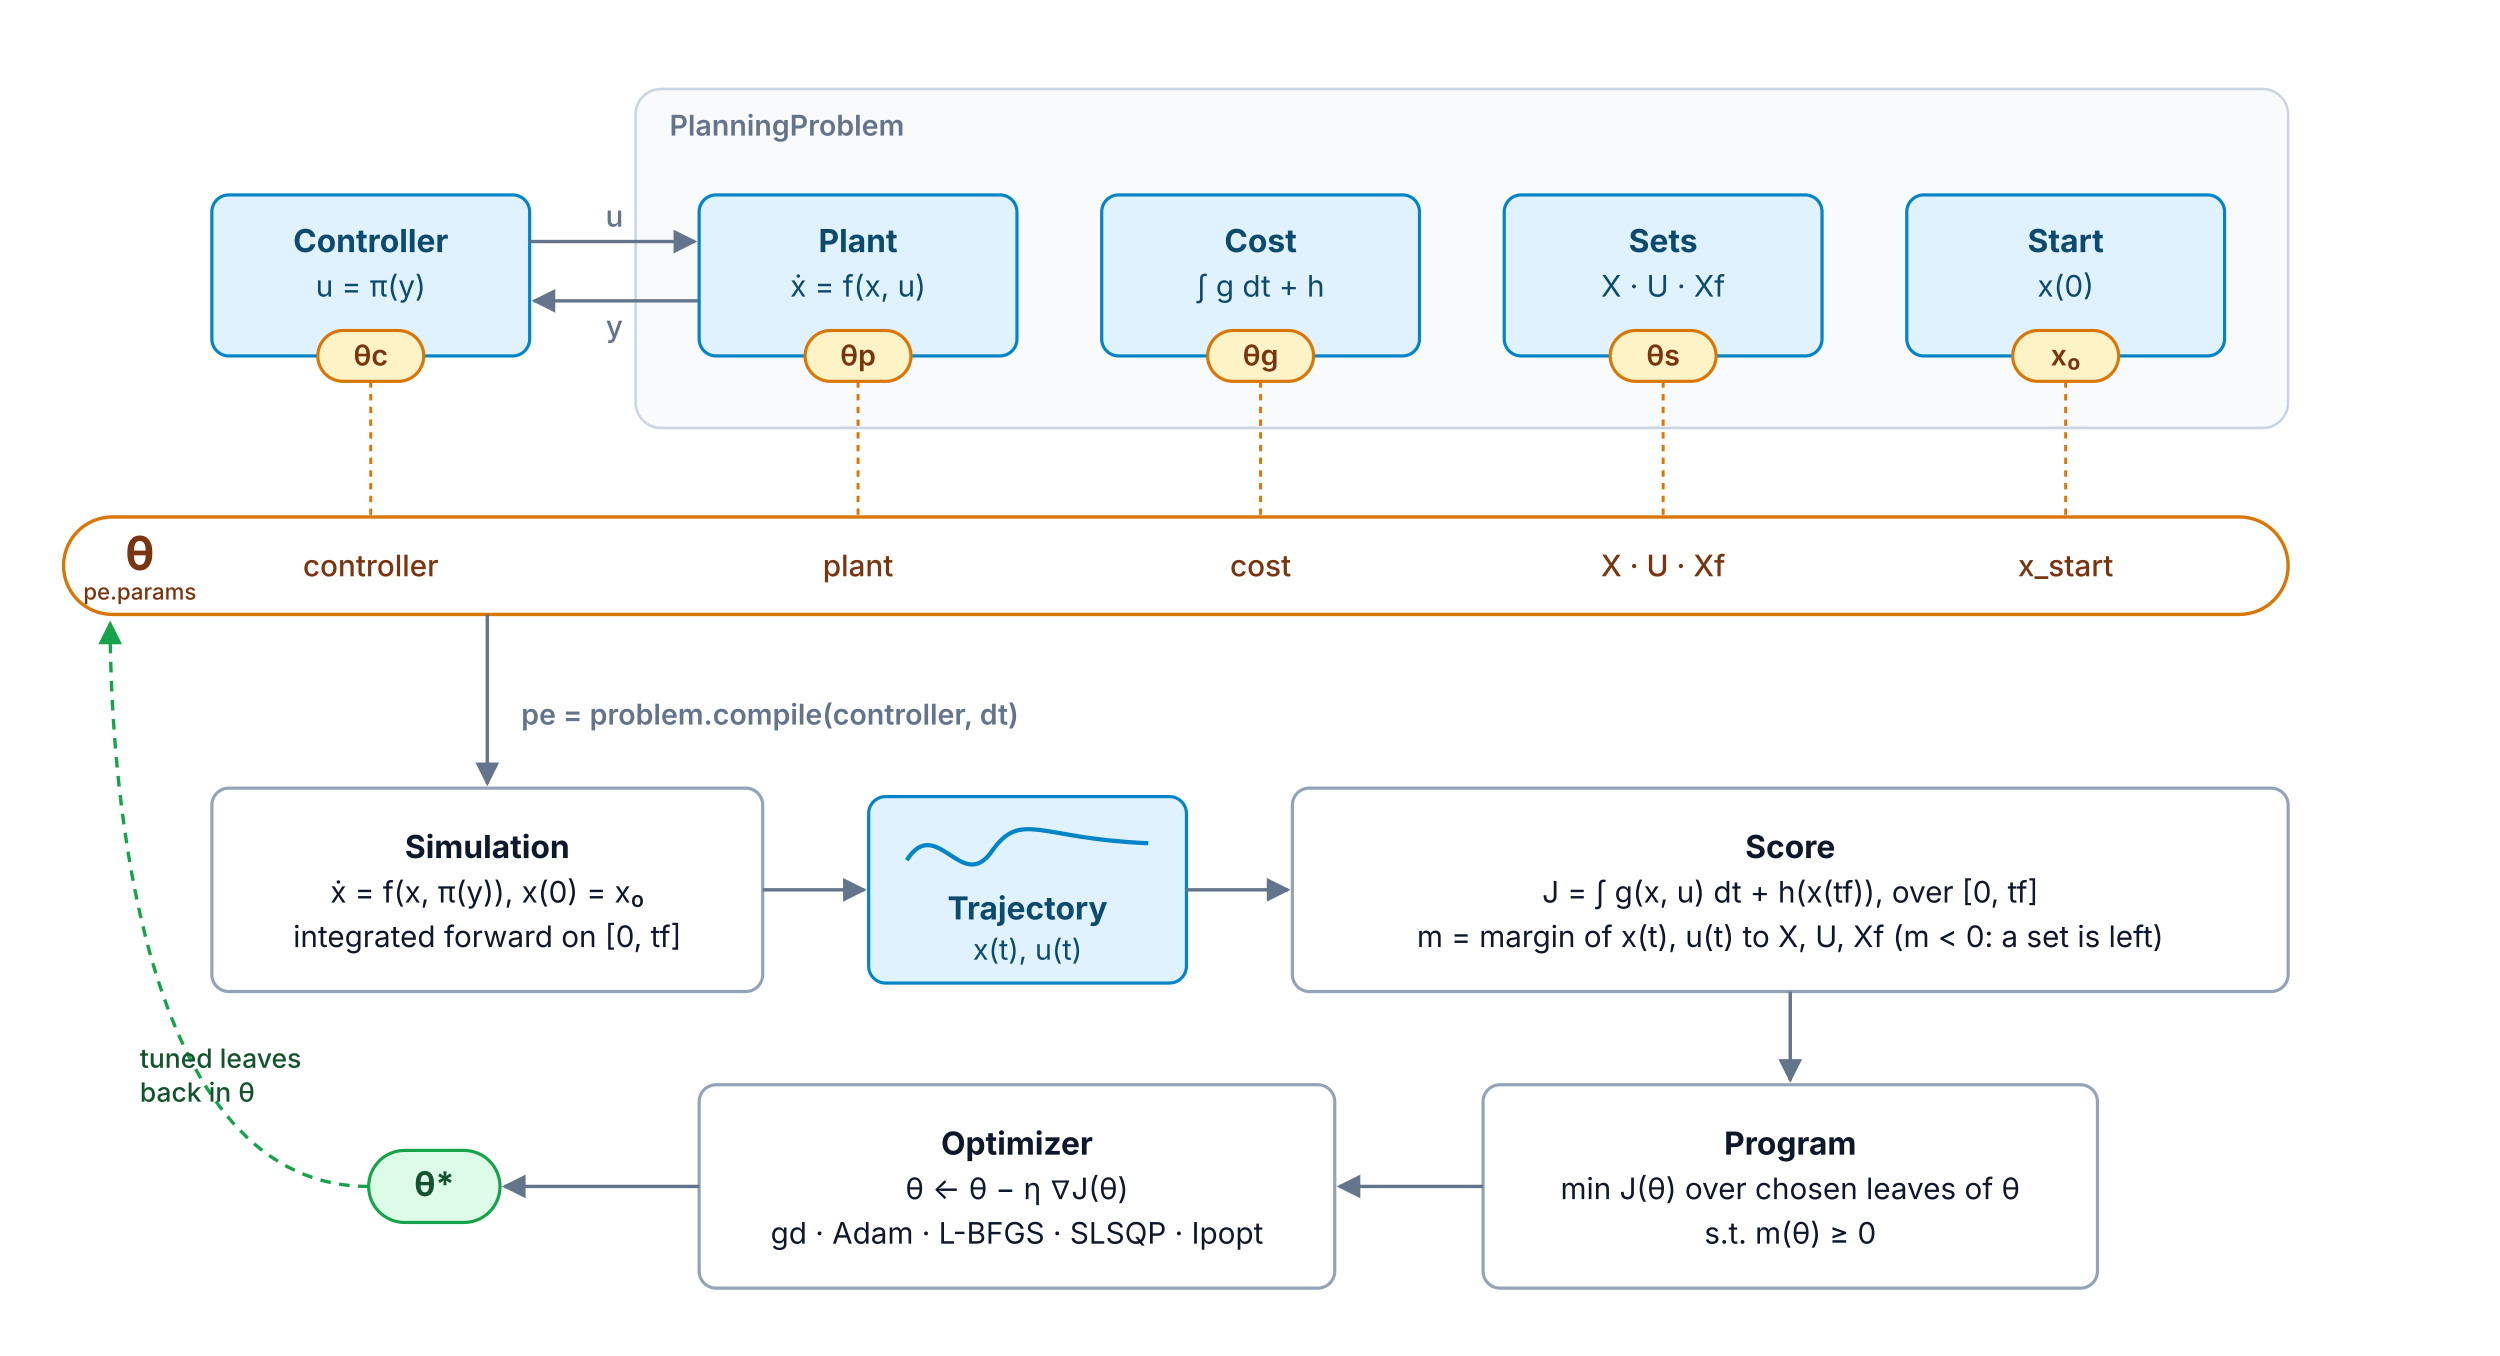
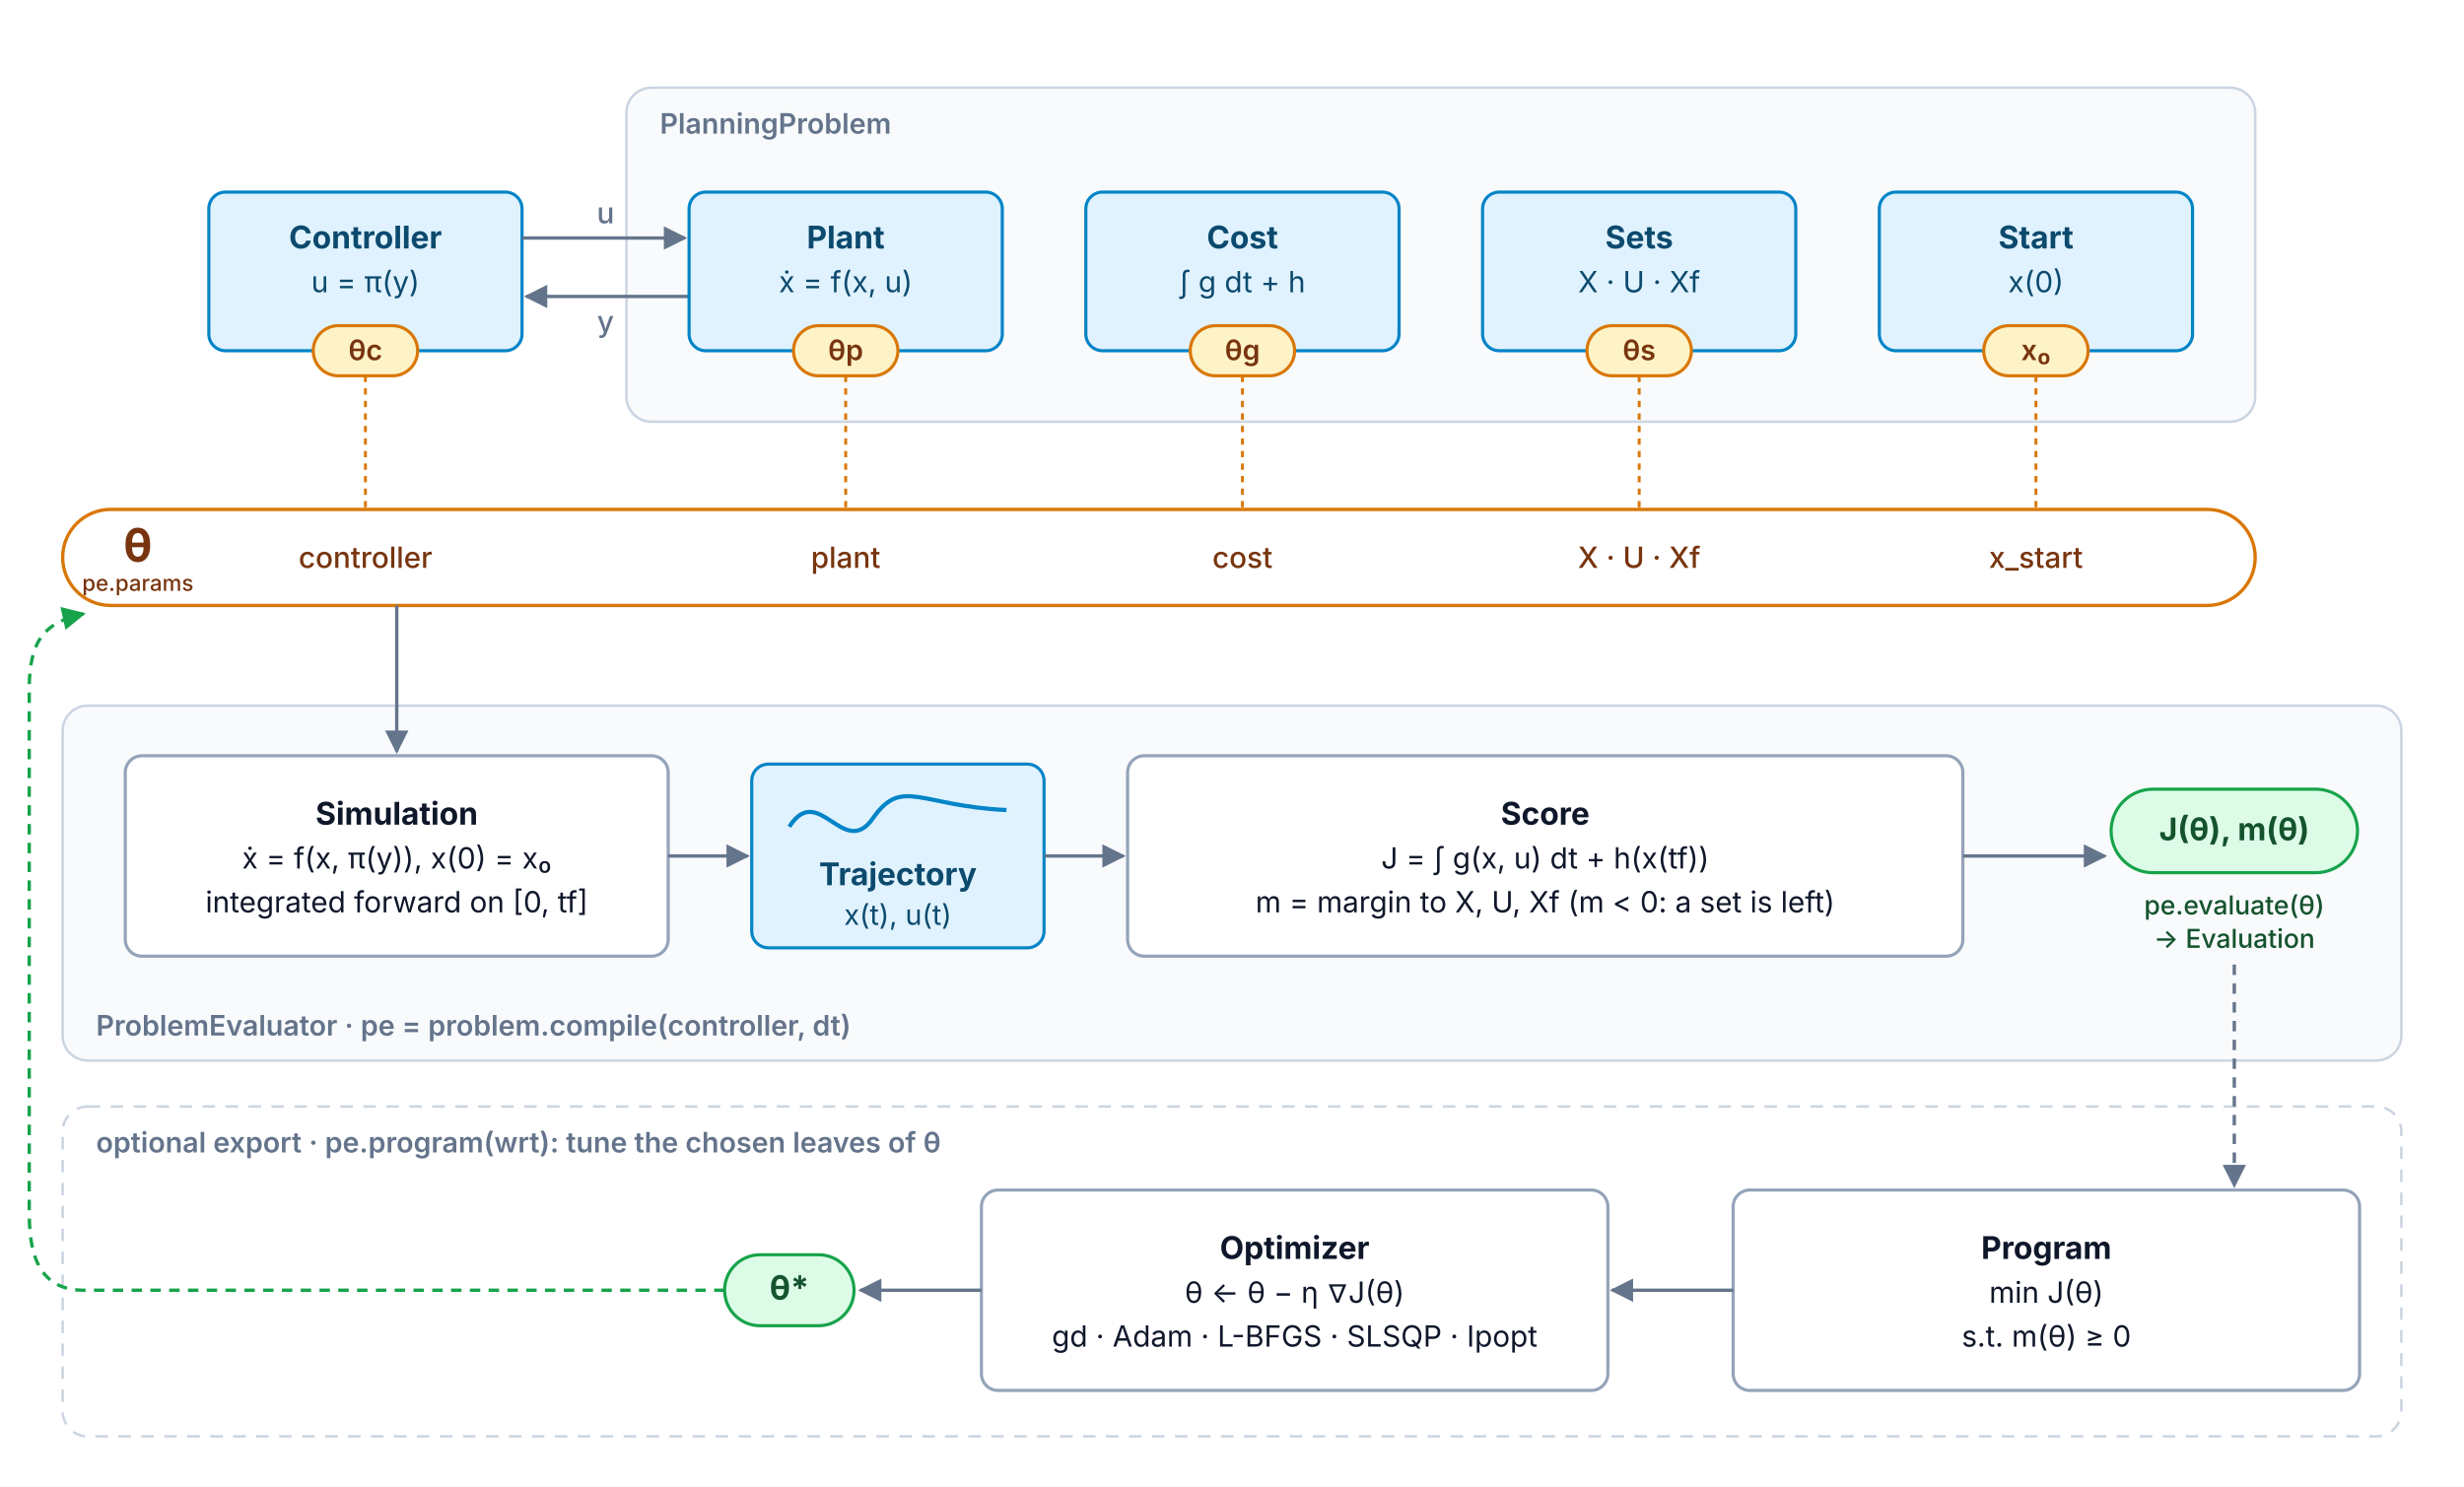
- <svg xmlns="http://www.w3.org/2000/svg" viewBox="0 0 1180 640" width="1180" height="640" font-family="Inter, 'Helvetica Neue', Helvetica, Arial, sans-serif">
+ <svg xmlns="http://www.w3.org/2000/svg" viewBox="0 0 1180 712" width="1180" height="712" font-family="Inter, 'Helvetica Neue', Helvetica, Arial, sans-serif">
  <defs>
    <marker id="arr" viewBox="0 0 10 10" refX="9" refY="5" markerWidth="7" markerHeight="7" orient="auto-start-reverse">
      <path d="M0,0 L10,5 L0,10 z" fill="#64748b" />
    </marker>
    <marker id="arrg" viewBox="0 0 10 10" refX="9" refY="5" markerWidth="7" markerHeight="7" orient="auto-start-reverse">
      <path d="M0,0 L10,5 L0,10 z" fill="#16a34a" />
    </marker>
    <marker id="arrp" viewBox="0 0 10 10" refX="9" refY="5" markerWidth="7" markerHeight="7" orient="auto-start-reverse">
      <path d="M0,0 L10,5 L0,10 z" fill="#9333ea" />
    </marker>
  </defs>
  <rect width="100%" height="100%" fill="#ffffff" />
  <rect x="300" y="42" width="780" height="160" rx="12" fill="#f8fafc" stroke="#cbd5e1" stroke-width="1.2" />
  <text x="316" y="64" font-size="13.5" font-weight="600" fill="#64748b" text-anchor="start">PlanningProblem</text>
  <rect x="100" y="92" width="150" height="76" rx="8" fill="#e0f2fe" stroke="#0284c7" stroke-width="1.5" />
  <text x="175.0" y="119.0" font-size="15" font-weight="650" fill="#0c4a6e" text-anchor="middle">Controller</text>
  <text x="175.0" y="140.0" font-size="14" font-weight="400" fill="#0c4a6e" text-anchor="middle">u = π(y)</text>
  <path d="M250,114 L328,114" fill="none" stroke="#64748b" stroke-width="1.6" marker-end="url(#arr)" />
  <text x="290.0" y="107" font-size="14" font-weight="500" fill="#64748b" text-anchor="middle">u</text>
  <path d="M330,142 L252,142" fill="none" stroke="#64748b" stroke-width="1.6" marker-end="url(#arr)" />
  <text x="290.0" y="159" font-size="14" font-weight="500" fill="#64748b" text-anchor="middle">y</text>
  <rect x="330" y="92" width="150" height="76" rx="8" fill="#e0f2fe" stroke="#0284c7" stroke-width="1.5" />
  <text x="405.0" y="119.0" font-size="15" font-weight="650" fill="#0c4a6e" text-anchor="middle">Plant</text>
  <text x="405.0" y="140.0" font-size="14" font-weight="400" fill="#0c4a6e" text-anchor="middle">ẋ = f(x, u)</text>
  <rect x="520" y="92" width="150" height="76" rx="8" fill="#e0f2fe" stroke="#0284c7" stroke-width="1.5" />
  <text x="595.0" y="119.0" font-size="15" font-weight="650" fill="#0c4a6e" text-anchor="middle">Cost</text>
  <text x="595.0" y="140.0" font-size="14" font-weight="400" fill="#0c4a6e" text-anchor="middle">∫ g dt + h</text>
  <rect x="710" y="92" width="150" height="76" rx="8" fill="#e0f2fe" stroke="#0284c7" stroke-width="1.5" />
  <text x="785.0" y="119.0" font-size="15" font-weight="650" fill="#0c4a6e" text-anchor="middle">Sets</text>
  <text x="785.0" y="140.0" font-size="14" font-weight="400" fill="#0c4a6e" text-anchor="middle">X · U · Xf</text>
  <rect x="900" y="92" width="150" height="76" rx="8" fill="#e0f2fe" stroke="#0284c7" stroke-width="1.5" />
  <text x="975.0" y="119.0" font-size="15" font-weight="650" fill="#0c4a6e" text-anchor="middle">Start</text>
  <text x="975.0" y="140.0" font-size="14" font-weight="400" fill="#0c4a6e" text-anchor="middle">x(0)</text>
  <rect x="30" y="244" width="1050" height="46" rx="23" fill="#ffffff" stroke="#d97706" stroke-width="1.6" />
  <text x="66" y="269" font-size="22" font-weight="700" fill="#78350f" text-anchor="middle">θ</text>
  <text x="66" y="283" font-size="10.5" font-weight="500" fill="#78350f" text-anchor="middle">pe.params</text>
  <path d="M175.0,180 L175.0,244" fill="none" stroke="#d97706" stroke-width="1.4" stroke-dasharray="3 3" />
  <rect x="150.0" y="156.0" width="50" height="24" rx="12.0" fill="#fef3c7" stroke="#d97706" stroke-width="1.5" />
  <text x="175.0" y="172.5" font-size="13.5" font-weight="600" fill="#78350f" text-anchor="middle">θc</text>
  <text x="175.0" y="272" font-size="14" font-weight="500" fill="#78350f" text-anchor="middle">controller</text>
  <path d="M405.0,180 L405.0,244" fill="none" stroke="#d97706" stroke-width="1.4" stroke-dasharray="3 3" />
  <rect x="380.0" y="156.0" width="50" height="24" rx="12.0" fill="#fef3c7" stroke="#d97706" stroke-width="1.5" />
  <text x="405.0" y="172.5" font-size="13.5" font-weight="600" fill="#78350f" text-anchor="middle">θp</text>
  <text x="405.0" y="272" font-size="14" font-weight="500" fill="#78350f" text-anchor="middle">plant</text>
  <path d="M595.0,180 L595.0,244" fill="none" stroke="#d97706" stroke-width="1.4" stroke-dasharray="3 3" />
  <rect x="570.0" y="156.0" width="50" height="24" rx="12.0" fill="#fef3c7" stroke="#d97706" stroke-width="1.5" />
  <text x="595.0" y="172.5" font-size="13.5" font-weight="600" fill="#78350f" text-anchor="middle">θg</text>
  <text x="595.0" y="272" font-size="14" font-weight="500" fill="#78350f" text-anchor="middle">cost</text>
  <path d="M785.0,180 L785.0,244" fill="none" stroke="#d97706" stroke-width="1.4" stroke-dasharray="3 3" />
  <rect x="760.0" y="156.0" width="50" height="24" rx="12.0" fill="#fef3c7" stroke="#d97706" stroke-width="1.5" />
  <text x="785.0" y="172.5" font-size="13.5" font-weight="600" fill="#78350f" text-anchor="middle">θs</text>
  <text x="785.0" y="272" font-size="14" font-weight="500" fill="#78350f" text-anchor="middle">X · U · Xf</text>
  <path d="M975.0,180 L975.0,244" fill="none" stroke="#d97706" stroke-width="1.4" stroke-dasharray="3 3" />
  <rect x="950.0" y="156.0" width="50" height="24" rx="12.0" fill="#fef3c7" stroke="#d97706" stroke-width="1.5" />
  <text x="975.0" y="172.5" font-size="13.5" font-weight="600" fill="#78350f" text-anchor="middle">x₀</text>
  <text x="975.0" y="272" font-size="14" font-weight="500" fill="#78350f" text-anchor="middle">x_start</text>
-   <text x="246" y="342" font-size="13.5" font-weight="600" fill="#64748b" text-anchor="start">pe = problem.compile(controller, dt)</text>
-   <path d="M230,290 L230,370" fill="none" stroke="#64748b" stroke-width="1.6" marker-end="url(#arr)" />
-   <rect x="100" y="372" width="260" height="96" rx="8" fill="#ffffff" stroke="#94a3b8" stroke-width="1.5" />
-   <text x="230.0" y="405.0" font-size="15" font-weight="650" fill="#0f172a" text-anchor="middle">Simulation</text>
-   <text x="230.0" y="426.0" font-size="14" font-weight="400" fill="#0f172a" text-anchor="middle">ẋ = f(x, π(y)),  x(0) = x₀</text>
-   <text x="230.0" y="447.0" font-size="14" font-weight="400" fill="#0f172a" text-anchor="middle">integrated forward on [0, tf]</text>
-   <path d="M360,420.0 L408,420.0" fill="none" stroke="#64748b" stroke-width="1.6" marker-end="url(#arr)" />
-   <rect x="410" y="376" width="150" height="88" rx="8" fill="#e0f2fe" stroke="#0284c7" stroke-width="1.5" />
-   <text x="485.0" y="425.0" font-size="15" font-weight="650" fill="#0c4a6e" text-anchor="middle" />
-   <path d="M428,406 C442,384 454,422 468,402 S490,396 542,398" fill="none" stroke="#0284c7" stroke-width="2" />
-   <text x="485.0" y="434" font-size="15" font-weight="650" fill="#0c4a6e" text-anchor="middle">Trajectory</text>
-   <text x="485.0" y="453" font-size="13.5" font-weight="400" fill="#0c4a6e" text-anchor="middle">x(t), u(t)</text>
-   <path d="M560,420.0 L608,420.0" fill="none" stroke="#64748b" stroke-width="1.6" marker-end="url(#arr)" />
-   <rect x="610" y="372" width="470" height="96" rx="8" fill="#ffffff" stroke="#94a3b8" stroke-width="1.5" />
-   <text x="845.0" y="405.0" font-size="15" font-weight="650" fill="#0f172a" text-anchor="middle">Score</text>
-   <text x="845.0" y="426.0" font-size="14" font-weight="400" fill="#0f172a" text-anchor="middle">J = ∫ g(x, u) dt + h(x(tf)),  over [0, tf]</text>
-   <text x="845.0" y="447.0" font-size="14" font-weight="400" fill="#0f172a" text-anchor="middle">m = margin of x(t), u(t) to X, U, Xf  (m &lt; 0: a set is left)</text>
-   <path d="M845,468 L845,510" fill="none" stroke="#64748b" stroke-width="1.6" marker-end="url(#arr)" />
-   <rect x="700" y="512" width="290" height="96" rx="8" fill="#ffffff" stroke="#94a3b8" stroke-width="1.5" />
-   <text x="845.0" y="545.0" font-size="15" font-weight="650" fill="#0f172a" text-anchor="middle">Program</text>
-   <text x="845.0" y="566.0" font-size="14" font-weight="400" fill="#0f172a" text-anchor="middle">min J(θ)  over chosen leaves of θ</text>
-   <text x="845.0" y="587.0" font-size="14" font-weight="400" fill="#0f172a" text-anchor="middle">s.t.  m(θ) ≥ 0</text>
-   <path d="M700,560.0 L632,560.0" fill="none" stroke="#64748b" stroke-width="1.6" marker-end="url(#arr)" />
-   <rect x="330" y="512" width="300" height="96" rx="8" fill="#ffffff" stroke="#94a3b8" stroke-width="1.5" />
-   <text x="480.0" y="545.0" font-size="15" font-weight="650" fill="#0f172a" text-anchor="middle">Optimizer</text>
-   <text x="480.0" y="566.0" font-size="14" font-weight="400" fill="#0f172a" text-anchor="middle">θ ← θ − η ∇J(θ)</text>
-   <text x="480.0" y="587.0" font-size="14" font-weight="400" fill="#0f172a" text-anchor="middle">gd · Adam · L-BFGS · SLSQP · Ipopt</text>
-   <path d="M330,560.0 L238,560.0" fill="none" stroke="#64748b" stroke-width="1.6" marker-end="url(#arr)" />
-   <rect x="174.0" y="543.0" width="62" height="34" rx="17.0" fill="#dcfce7" stroke="#16a34a" stroke-width="1.5" />
-   <text x="205" y="564.5" font-size="16" font-weight="700" fill="#14532d" text-anchor="middle">θ*</text>
-   <path d="M174,560.0 C60,560.0 52,350 52,294" fill="none" stroke="#16a34a" stroke-width="1.6" stroke-dasharray="5 4" marker-end="url(#arrg)" />
-   <text x="66" y="504" font-size="12.5" font-weight="500" fill="#14532d" text-anchor="start">tuned leaves</text>
-   <text x="66" y="520" font-size="12.5" font-weight="500" fill="#14532d" text-anchor="start">back in θ</text>
+   <rect x="30" y="338" width="1120" height="170" rx="12" fill="#f8fafc" stroke="#cbd5e1" stroke-width="1.2" />
+   <text x="46" y="496" font-size="13.5" font-weight="600" fill="#64748b" text-anchor="start">ProblemEvaluator · pe = problem.compile(controller, dt)</text>
+   <path d="M190,290 L190,360" fill="none" stroke="#64748b" stroke-width="1.6" marker-end="url(#arr)" />
+   <rect x="60" y="362" width="260" height="96" rx="8" fill="#ffffff" stroke="#94a3b8" stroke-width="1.5" />
+   <text x="190.0" y="395.0" font-size="15" font-weight="650" fill="#0f172a" text-anchor="middle">Simulation</text>
+   <text x="190.0" y="416.0" font-size="14" font-weight="400" fill="#0f172a" text-anchor="middle">ẋ = f(x, π(y)),  x(0) = x₀</text>
+   <text x="190.0" y="437.0" font-size="14" font-weight="400" fill="#0f172a" text-anchor="middle">integrated forward on [0, tf]</text>
+   <path d="M320,410.0 L358,410.0" fill="none" stroke="#64748b" stroke-width="1.6" marker-end="url(#arr)" />
+   <rect x="360" y="366" width="140" height="88" rx="8" fill="#e0f2fe" stroke="#0284c7" stroke-width="1.5" />
+   <text x="430.0" y="415.0" font-size="15" font-weight="650" fill="#0c4a6e" text-anchor="middle" />
+   <path d="M378,396 C392,374 404,412 418,392 S440,386 482,388" fill="none" stroke="#0284c7" stroke-width="2" />
+   <text x="430.0" y="424" font-size="15" font-weight="650" fill="#0c4a6e" text-anchor="middle">Trajectory</text>
+   <text x="430.0" y="443" font-size="13.5" font-weight="400" fill="#0c4a6e" text-anchor="middle">x(t), u(t)</text>
+   <path d="M500,410.0 L538,410.0" fill="none" stroke="#64748b" stroke-width="1.6" marker-end="url(#arr)" />
+   <rect x="540" y="362" width="400" height="96" rx="8" fill="#ffffff" stroke="#94a3b8" stroke-width="1.5" />
+   <text x="740.0" y="395.0" font-size="15" font-weight="650" fill="#0f172a" text-anchor="middle">Score</text>
+   <text x="740.0" y="416.0" font-size="14" font-weight="400" fill="#0f172a" text-anchor="middle">J = ∫ g(x, u) dt + h(x(tf))</text>
+   <text x="740.0" y="437.0" font-size="14" font-weight="400" fill="#0f172a" text-anchor="middle">m = margin to X, U, Xf  (m &lt; 0: a set is left)</text>
+   <path d="M940,410.0 L1008,410.0" fill="none" stroke="#64748b" stroke-width="1.6" marker-end="url(#arr)" />
+   <rect x="1011.0" y="378.0" width="118" height="40" rx="20.0" fill="#dcfce7" stroke="#16a34a" stroke-width="1.5" />
+   <text x="1070" y="402.5" font-size="15" font-weight="700" fill="#14532d" text-anchor="middle">J(θ), m(θ)</text>
+   <text x="1070" y="438.0" font-size="12.5" font-weight="500" fill="#14532d" text-anchor="middle">pe.evaluate(θ)</text>
+   <text x="1070" y="454.0" font-size="12.5" font-weight="500" fill="#14532d" text-anchor="middle">→ Evaluation</text>
+   <rect x="30" y="530" width="1120" height="158" rx="12" fill="#ffffff" stroke="#cbd5e1" stroke-width="1.2" stroke-dasharray="6 5" />
+   <text x="46" y="552" font-size="13.5" font-weight="600" fill="#64748b" text-anchor="start">optional export · pe.program(wrt): tune the chosen leaves of θ</text>
+   <path d="M1070,462.0 L1070,568" fill="none" stroke="#64748b" stroke-width="1.6" stroke-dasharray="5 4" marker-end="url(#arr)" />
+   <rect x="830" y="570" width="300" height="96" rx="8" fill="#ffffff" stroke="#94a3b8" stroke-width="1.5" />
+   <text x="980.0" y="603.0" font-size="15" font-weight="650" fill="#0f172a" text-anchor="middle">Program</text>
+   <text x="980.0" y="624.0" font-size="14" font-weight="400" fill="#0f172a" text-anchor="middle">min J(θ)</text>
+   <text x="980.0" y="645.0" font-size="14" font-weight="400" fill="#0f172a" text-anchor="middle">s.t.  m(θ) ≥ 0</text>
+   <path d="M830,618.0 L772,618.0" fill="none" stroke="#64748b" stroke-width="1.6" marker-end="url(#arr)" />
+   <rect x="470" y="570" width="300" height="96" rx="8" fill="#ffffff" stroke="#94a3b8" stroke-width="1.5" />
+   <text x="620.0" y="603.0" font-size="15" font-weight="650" fill="#0f172a" text-anchor="middle">Optimizer</text>
+   <text x="620.0" y="624.0" font-size="14" font-weight="400" fill="#0f172a" text-anchor="middle">θ ← θ − η ∇J(θ)</text>
+   <text x="620.0" y="645.0" font-size="14" font-weight="400" fill="#0f172a" text-anchor="middle">gd · Adam · L-BFGS · SLSQP · Ipopt</text>
+   <path d="M470,618.0 L412,618.0" fill="none" stroke="#64748b" stroke-width="1.6" marker-end="url(#arr)" />
+   <rect x="347.0" y="601.0" width="62" height="34" rx="17.0" fill="#dcfce7" stroke="#16a34a" stroke-width="1.5" />
+   <text x="378" y="622.5" font-size="16" font-weight="700" fill="#14532d" text-anchor="middle">θ*</text>
+   <path d="M347,618.0 L40,618.0 C14,618.0 14,592.0 14,578.0 L14,330 C14,306 22,298 40,294" fill="none" stroke="#16a34a" stroke-width="1.6" stroke-dasharray="5 4" marker-end="url(#arrg)" />
</svg>
